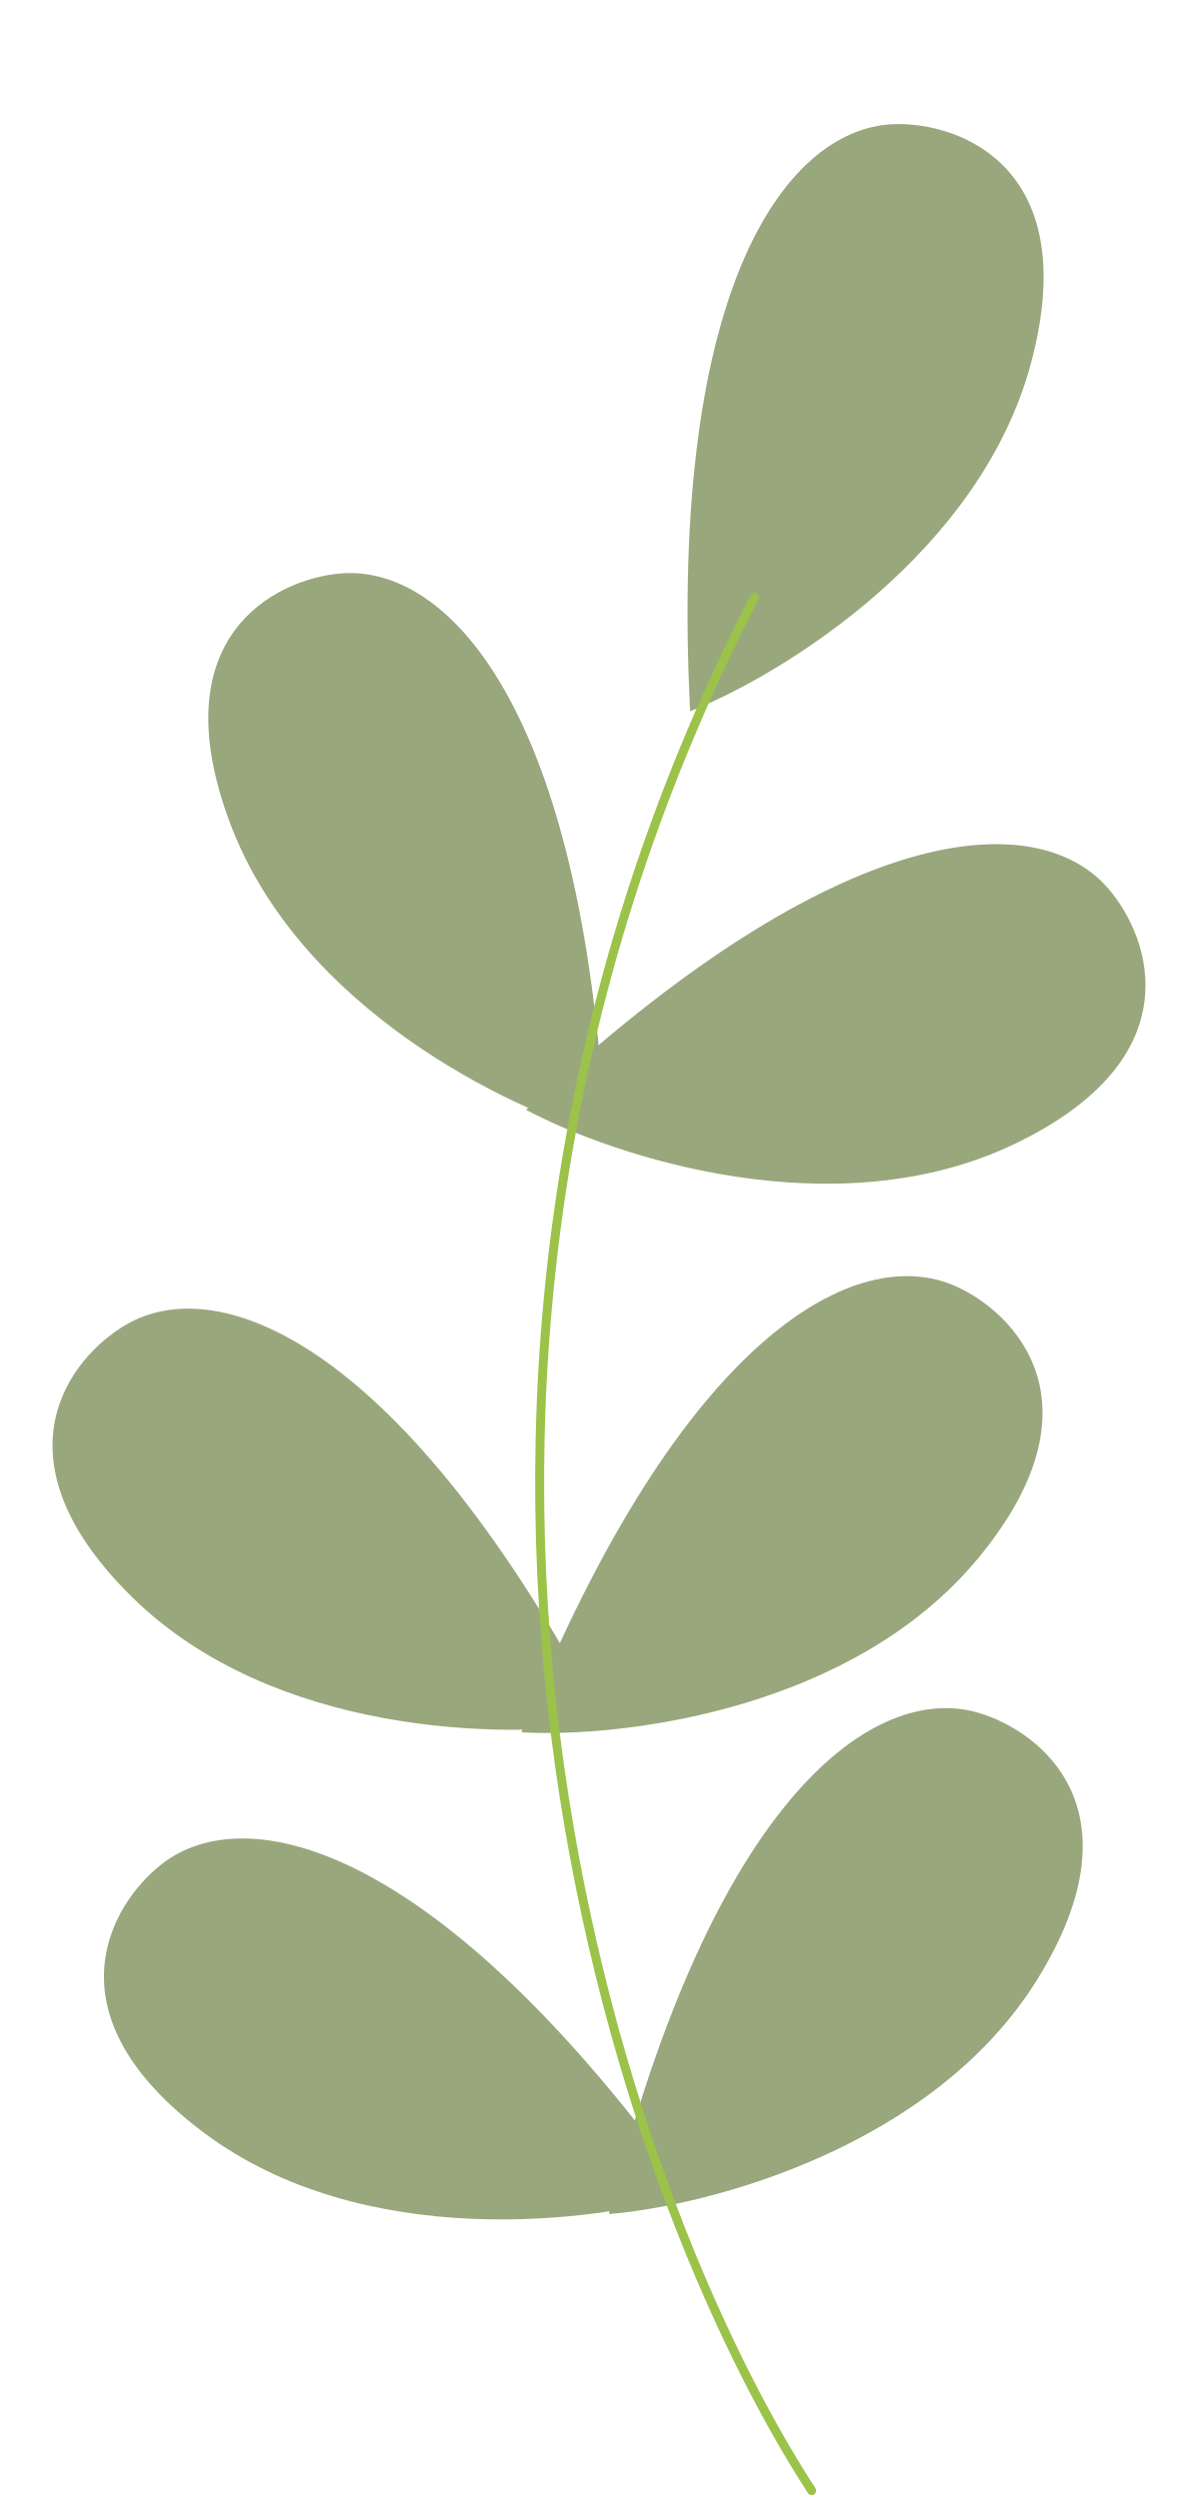
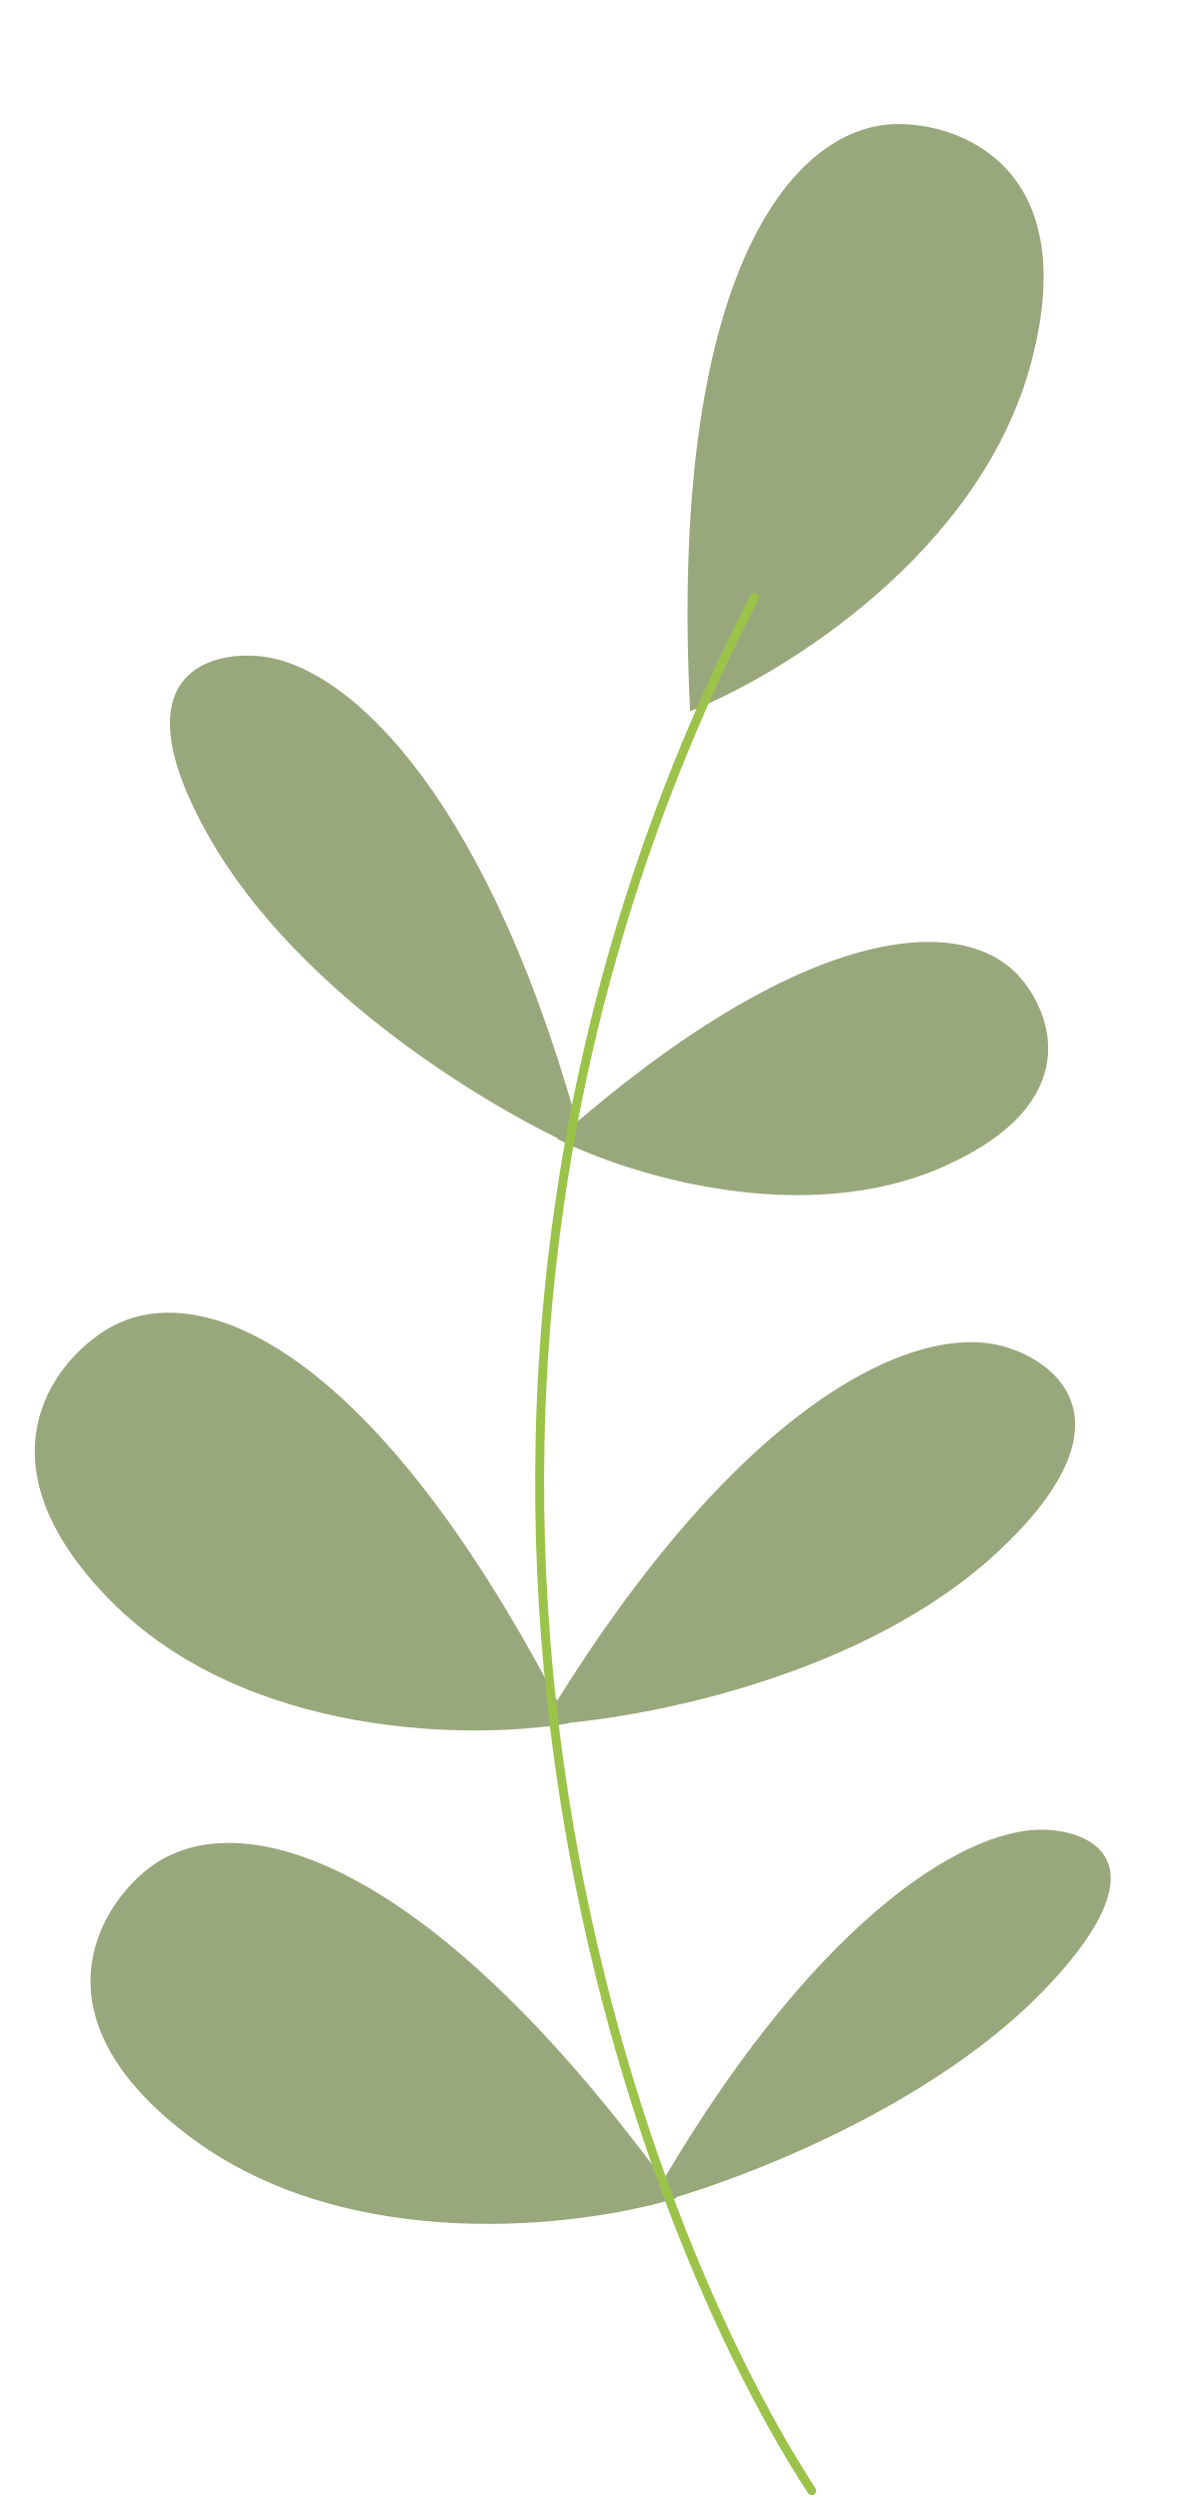
<svg xmlns="http://www.w3.org/2000/svg" width="265" height="559" viewBox="0 0 265 559" fill="none">
  <path d="M230.656 80.766C219.423 123.638 175.083 150.853 154.318 159.101C149.389 62.663 176.567 28.057 200.505 27.748C215.235 27.558 241.889 37.895 230.656 80.766Z" fill="#99A77C" />
-   <path d="M226.741 255.948C186.754 275.058 137.341 258.781 117.633 248.253C188.081 182.209 232.054 180.611 247.749 198.688C257.407 209.812 266.728 236.838 226.741 255.948Z" fill="#99A77C" />
-   <path d="M51.433 184.104C66.976 225.607 113.858 248.162 135.356 254.252C130.431 157.813 99.868 126.157 76.024 128.289C61.35 129.601 35.889 142.6 51.433 184.104Z" fill="#99A77C" />
-   <path d="M218.775 348.491C190.57 382.677 138.901 388.746 116.591 387.508C152.633 297.922 191.834 277.936 213.687 287.712C227.134 293.727 246.979 314.305 218.775 348.491Z" fill="#99A77C" />
-   <path d="M29.518 357.244C61.109 388.327 113.13 389.017 135.191 385.477C90.071 300.101 49.012 284.28 28.289 296.264C15.536 303.64 -2.072 326.161 29.518 357.244Z" fill="#99A77C" />
-   <path d="M232.037 442.619C208.779 480.344 158.426 493.43 136.157 495.257C159.596 401.58 195.692 376.416 218.677 383.108C232.821 387.226 255.296 404.894 232.037 442.619Z" fill="#99A77C" />
-   <path d="M45.761 477.198C81.309 503.664 132.935 497.226 154.304 490.698C97.921 412.304 55.083 402.252 36.195 416.96C24.572 426.012 10.213 450.732 45.761 477.198Z" fill="#99A77C" />
+   <path d="M211.174 260.873C179.53 275.023 140.296 262.7 124.635 254.77C180.281 205.649 215.143 204.597 227.647 218.155C235.341 226.499 242.819 246.723 211.174 260.873Z" fill="#99A77C" />
+   <path d="M46.784 187.273C67.125 223.037 111.208 248.94 130.707 257.421C110.247 179.568 78.656 149.142 58.524 146.833C46.135 145.411 26.443 151.51 46.784 187.273Z" fill="#99A77C" />
+   <path d="M223.453 346.818C193.101 375.379 142.684 384.73 121.269 385.835C164.265 314.46 203.926 295.679 224.117 301.103C236.542 304.441 253.804 318.256 223.453 346.818Z" fill="#99A77C" />
+   <path d="M24.781 358.116C55.222 388.892 105.738 389.18 127.191 385.477C84.029 300.624 44.275 285.151 24.056 297.271C11.614 304.729 -5.66 327.34 24.781 358.116Z" fill="#99A77C" />
+   <path d="M234.379 444.199C208.52 471.672 164.086 488.322 145.101 493.212C180.531 430.768 215.042 408.977 233.193 409.286C244.362 409.476 260.237 416.725 234.379 444.199Z" fill="#99A77C" />
+   <path d="M42.761 478.198C78.309 504.664 129.935 498.226 151.304 491.698C94.921 413.304 52.083 403.252 33.195 417.96C21.572 427.012 7.213 451.732 42.761 478.198Z" fill="#99A77C" />
  <path d="M181.489 557.123C138.585 491.071 75.953 313.916 168.655 133.71" stroke="#9BC349" stroke-width="2" stroke-linecap="round" />
</svg>
